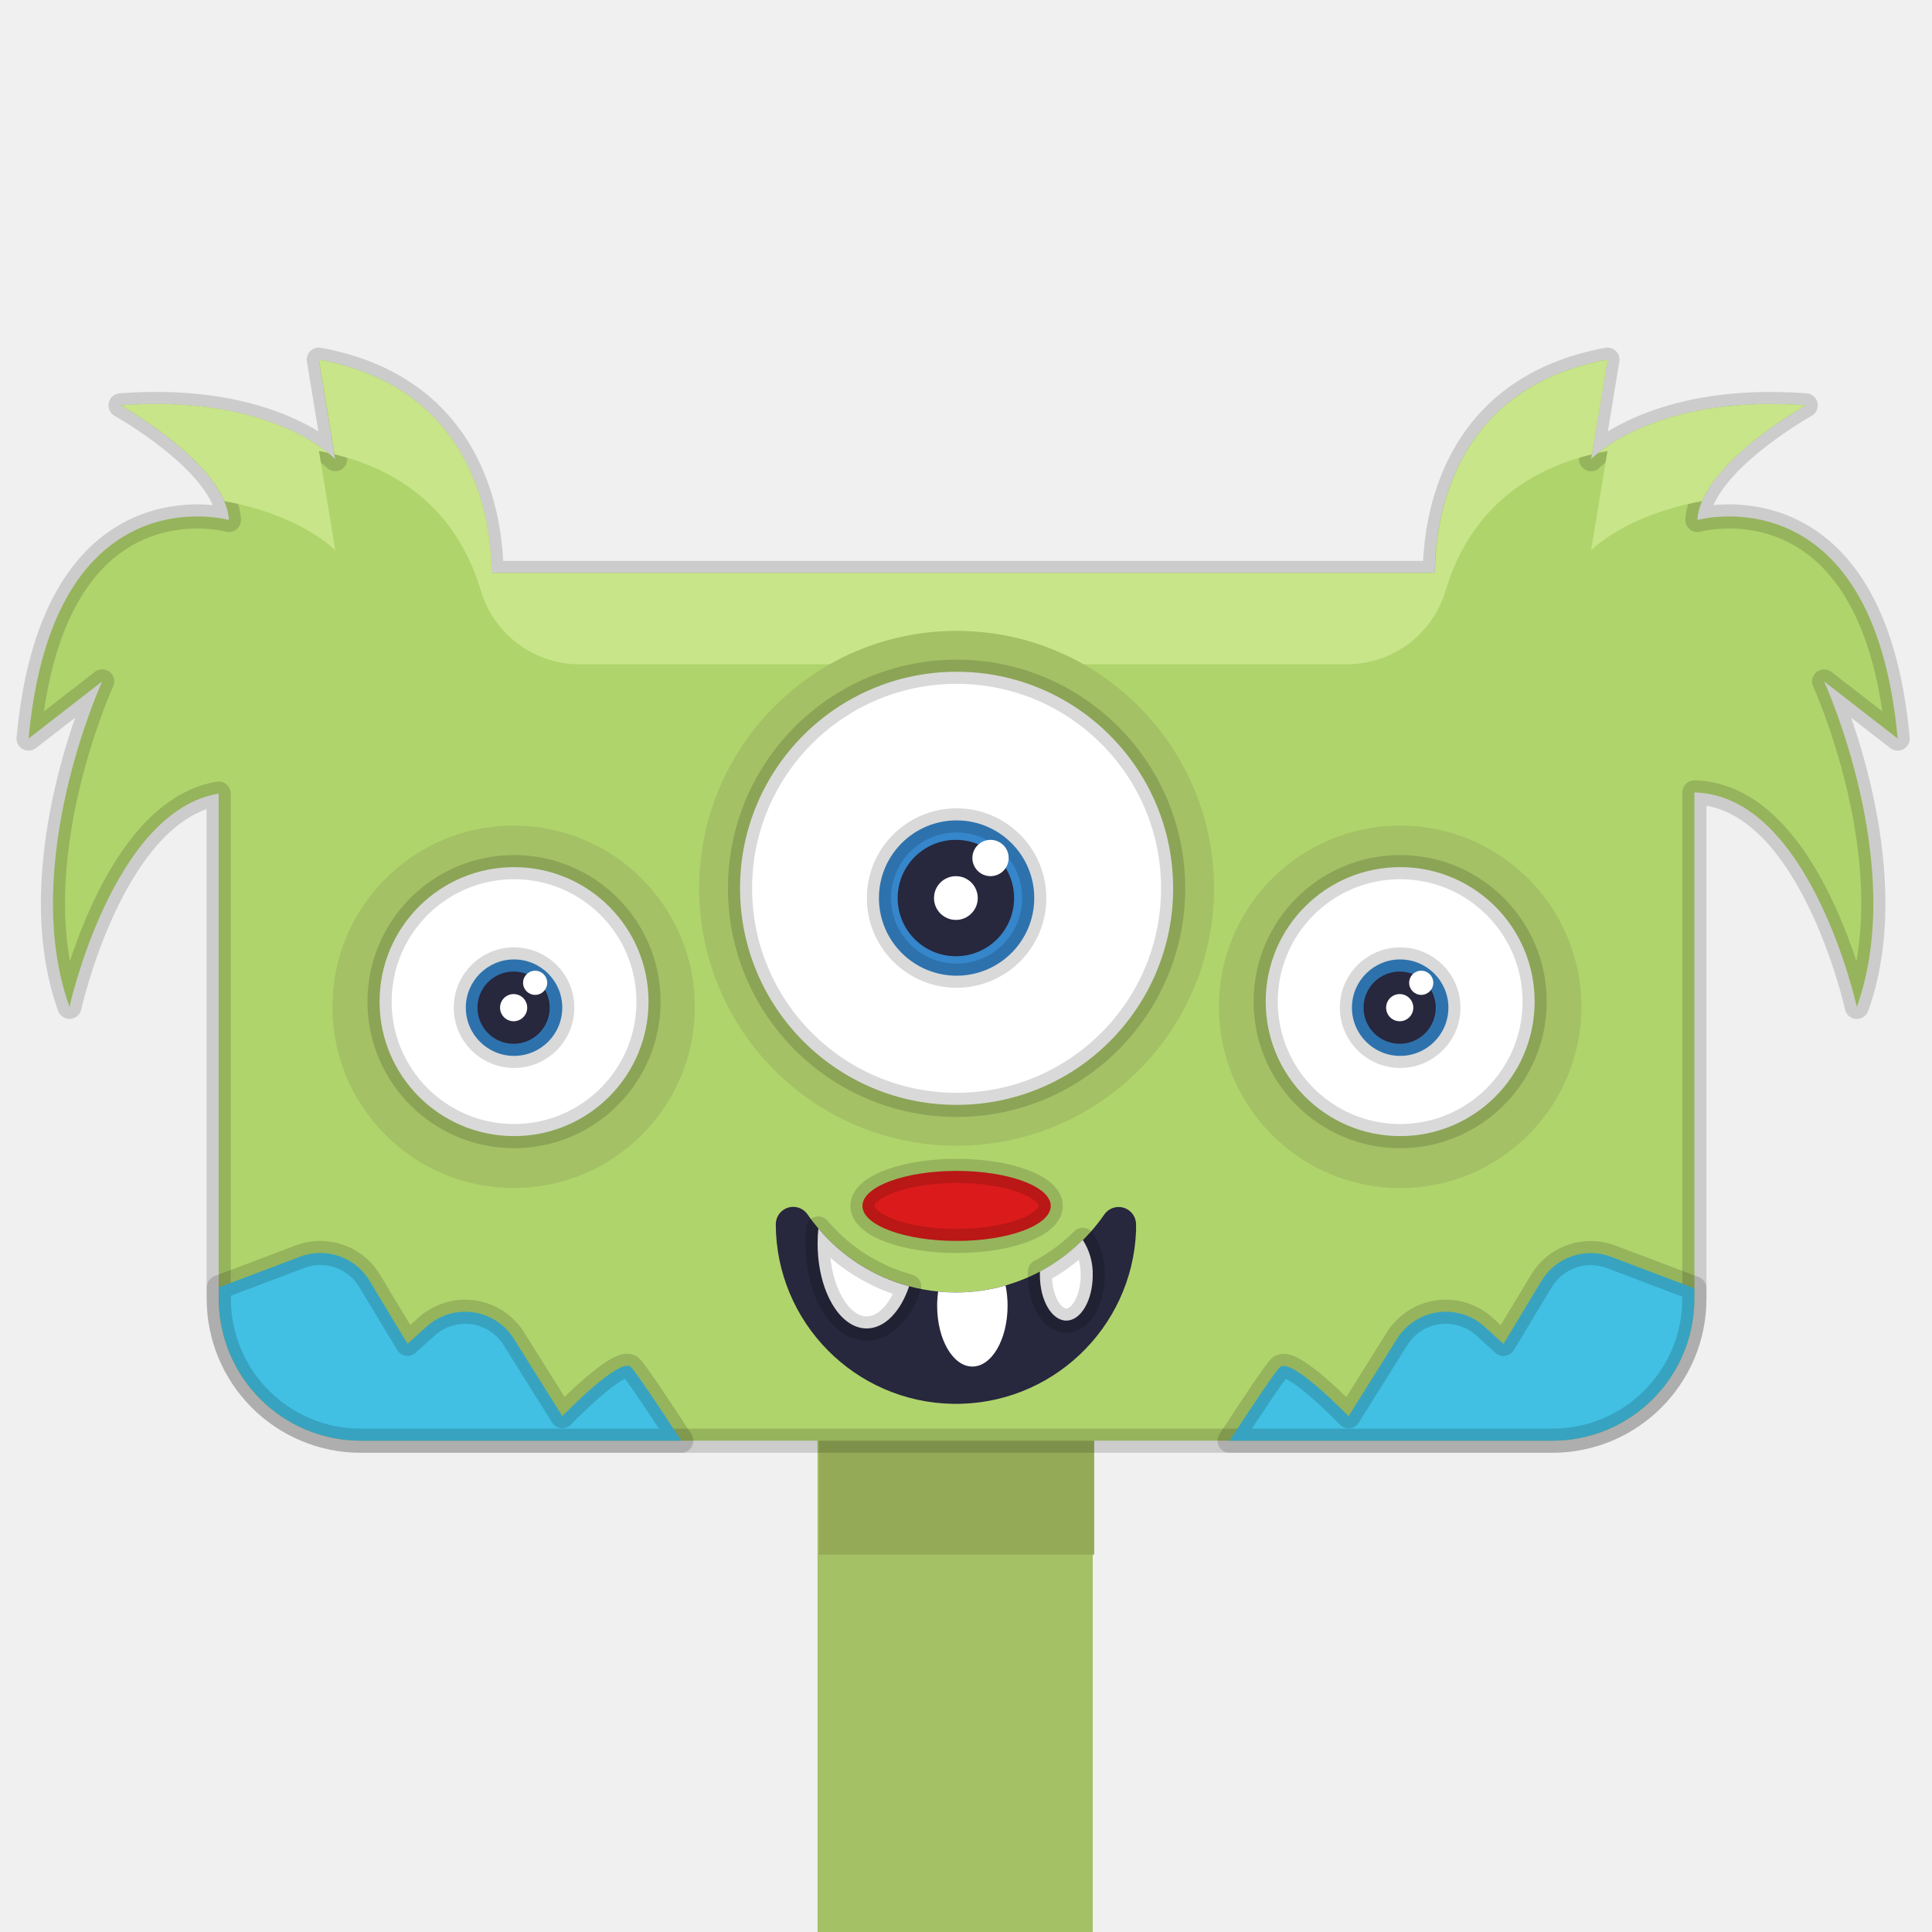
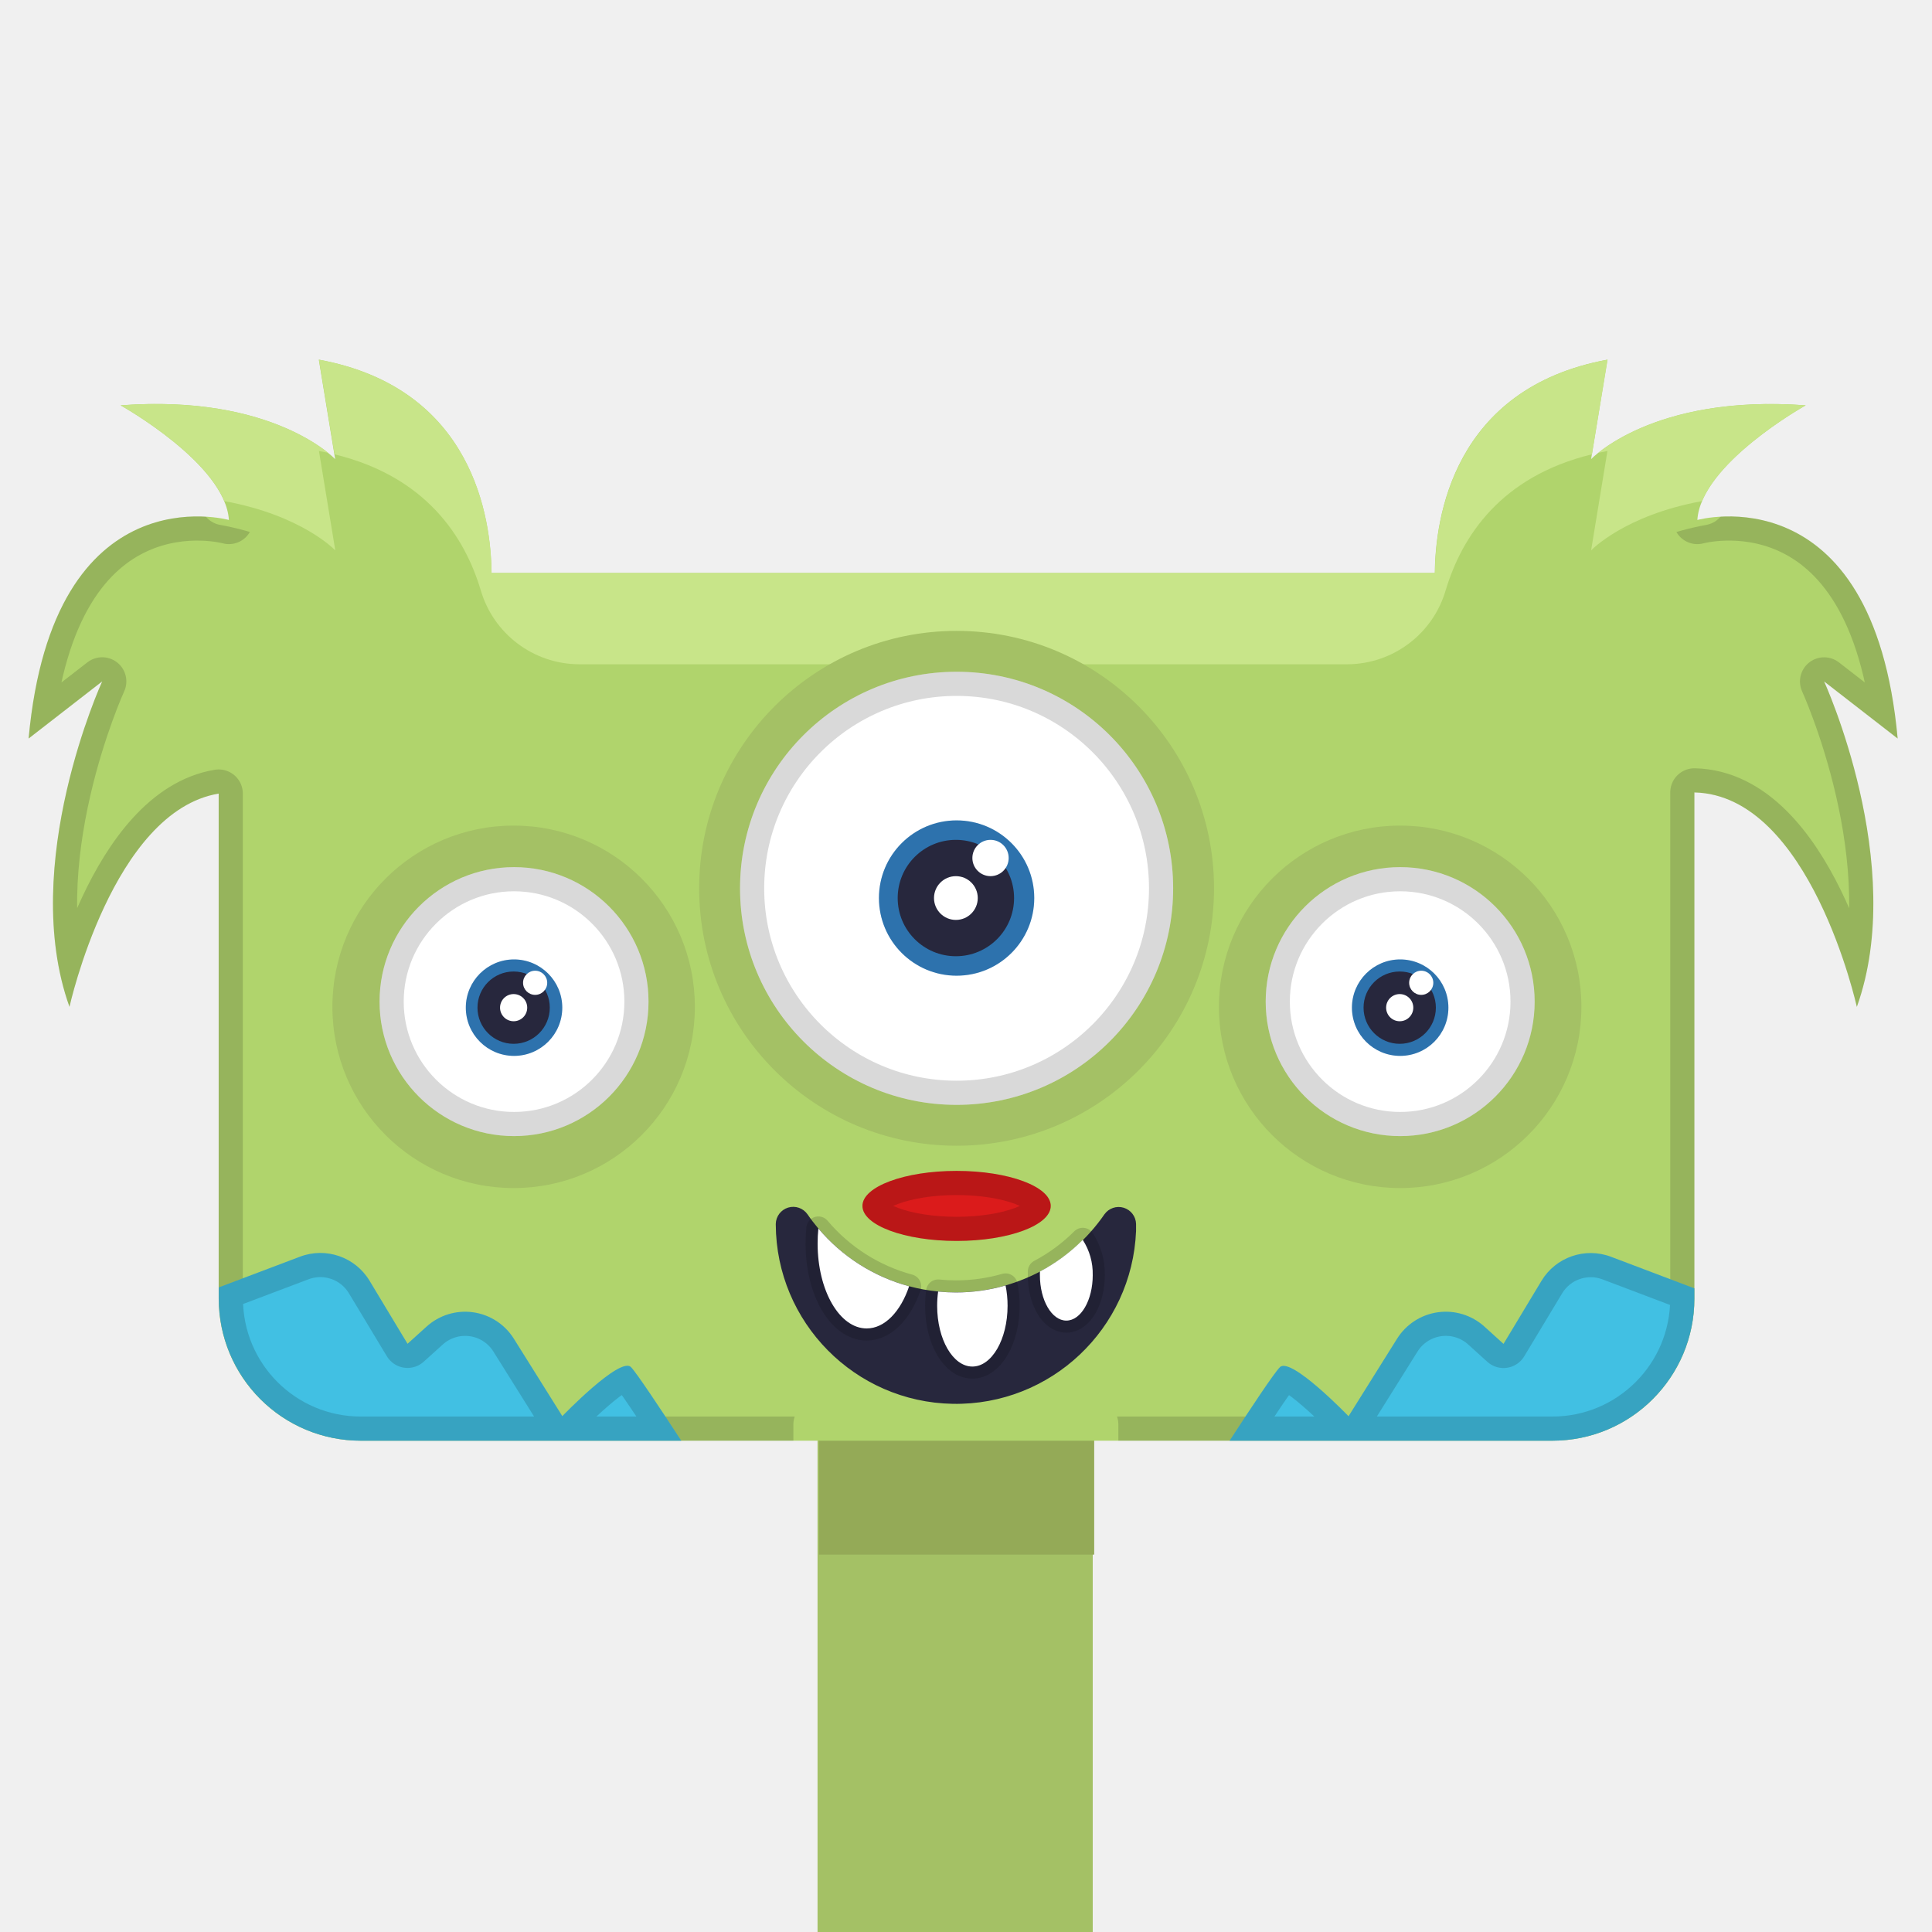
<svg xmlns="http://www.w3.org/2000/svg" id="Layer_1" viewBox="0 0 160 160">
  <defs>
    <style>.cls-1{fill:#a4c165;}.cls-2{fill:#db1b1b;}.cls-3{fill:#c8e589;}.cls-4{fill:#b0d46c;}.cls-5{fill:#41c0e3;}.cls-6{fill:#fff;}.cls-7{fill:#3586cb;}.cls-8{fill:#94aa57;}.cls-9{fill:#27273d;}</style>
  </defs>
  <g id="Avatars">
    <g id="Artboard">
      <g id="Monsters">
        <g id="_50-Monsters-Avatar-Icons_13">
          <g id="Icons">
-             <path id="Path" class="cls-1" d="M90.496,117.966v45.325c-7.568,1.009-15.241.941-22.791-.2v-45.125h22.791Z" />
-             <rect id="Rectangle" class="cls-8" x="67.825" y="117.966" width="22.791" height="10.781" />
-             <path id="Path-2" class="cls-4" d="M157.156,61.162c-2.031-22.166-16.588-18.1-16.588-18.1.288-4.659,8.972-9.494,8.972-9.494-12.697-.938-17.772,4.456-17.772,4.456l1.353-8.238c-12.812,2.359-14.259,13.2-14.297,17.666H40.7c-.037-4.466-1.475-15.312-14.297-17.666l1.353,8.238s-5.075-5.409-17.772-4.456c0,0,8.684,4.834,8.972,9.494,0,0-14.556-4.062-16.587,18.1l6.094-4.731s-6.941,15.159-2.709,26.95c0,0,3.569-16.2,12.356-17.659v41.831c-0,3.121,1.241,6.114,3.449,8.32,2.208,2.206,5.202,3.443,8.323,3.44h98.681c6.495,0,11.759-5.265,11.759-11.759v-41.928c9.591.219,13.453,17.759,13.453,17.759,4.231-11.791-2.709-26.95-2.709-26.95l6.091,4.728Z" stroke="#000" stroke-opacity="0.15" stroke-width="2" stroke-linejoin="round" />
-             <path id="Path-3" class="cls-3" d="M26.415,37.35l1.353,8.234s-2.728-2.906-9.188-4.084c-1.734-4.116-8.584-7.931-8.584-7.931,10.234-.769,15.519,2.6,17.187,3.934-.259-.053-.497-.106-.769-.153Z" />
-             <path id="Path-4" class="cls-3" d="M131.837,37.625c-7.562,1.837-10.775,6.809-12.109,11.25-1.054,3.617-4.358,6.112-8.125,6.138h-63.666c-3.767-.026-7.07-2.521-8.125-6.138-1.331-4.441-4.547-9.412-12.106-11.25l-1.291-7.838c12.812,2.359,14.259,13.2,14.297,17.666h78.125c.037-4.466,1.475-15.312,14.297-17.666l-1.297,7.838Z" />
-             <path id="Path-5" class="cls-3" d="M149.54,33.569s-6.85,3.816-8.584,7.931c-6.459,1.178-9.188,4.084-9.188,4.084l1.353-8.234c-.256.047-.509.1-.762.153,1.662-1.334,6.947-4.691,17.181-3.934Z" />
-             <circle id="Oval" class="cls-1" cx="79.221" cy="73.566" r="21.319" />
-             <circle id="Oval-2" class="cls-1" cx="115.956" cy="83.381" r="15.009" />
-             <circle id="Oval-3" class="cls-1" cx="42.537" cy="83.381" r="15.009" />
-             <circle id="Oval-4" class="cls-6" cx="79.221" cy="73.566" r="17.934" stroke="#000" stroke-opacity="0.15" stroke-width="2" stroke-linejoin="round" />
-             <circle id="Oval-5" class="cls-7" cx="79.221" cy="74.372" r="6.431" stroke="#000" stroke-opacity="0.15" stroke-width="2" stroke-linejoin="round" />
+             <g fill="#a4c165">
+               <path d="M90.496,117.966v45.325c-7.568,1.009-15.241.941-22.791-.2v-45.125h22.791Z" id="ab0" />
+             </g>
+             <g fill="#94aa57">
+               <rect x="67.825" y="117.966" width="22.791" height="10.781" id="ab1" />
+             </g>
+             <g fill="#b0d46c">
+               <path d="M157.156,61.162c-2.031-22.166-16.588-18.1-16.588-18.1.288-4.659,8.972-9.494,8.972-9.494-12.697-.938-17.772,4.456-17.772,4.456l1.353-8.238c-12.812,2.359-14.259,13.2-14.297,17.666H40.7c-.037-4.466-1.475-15.312-14.297-17.666l1.353,8.238s-5.075-5.409-17.772-4.456c0,0,8.684,4.834,8.972,9.494,0,0-14.556-4.062-16.587,18.1l6.094-4.731s-6.941,15.159-2.709,26.95c0,0,3.569-16.2,12.356-17.659v41.831c-0,3.121,1.241,6.114,3.449,8.32,2.208,2.206,5.202,3.443,8.323,3.44h98.681c6.495,0,11.759-5.265,11.759-11.759v-41.928c9.591.219,13.453,17.759,13.453,17.759,4.231-11.791-2.709-26.95-2.709-26.95l6.091,4.728Z" id="ab2" />
+             </g>
+             <mask id="am2" maskUnits="userSpaceOnUse" x="0" y="0" width="160" height="160">
+               <use href="#ab2" fill="#fff" />
+               <use href="#ab0" fill="#000" stroke="#000" stroke-width="4" stroke-linejoin="round" />
+               <use href="#ab1" fill="#000" stroke="#000" stroke-width="4" stroke-linejoin="round" />
+               <use href="#ab3" fill="#000" stroke="#000" stroke-width="4" stroke-linejoin="round" />
+               <use href="#ab4" fill="#000" stroke="#000" stroke-width="4" stroke-linejoin="round" />
+               <use href="#ab5" fill="#000" stroke="#000" stroke-width="4" stroke-linejoin="round" />
+               <use href="#ab6" fill="#000" stroke="#000" stroke-width="4" stroke-linejoin="round" />
+               <use href="#ab7" fill="#000" stroke="#000" stroke-width="4" stroke-linejoin="round" />
+               <use href="#ab8" fill="#000" stroke="#000" stroke-width="4" stroke-linejoin="round" />
+             </mask>
+             <use href="#ab2" fill="none" stroke="#000" stroke-opacity="0.15" stroke-width="4" stroke-linejoin="round" mask="url(#am2)" />
+             <g fill="#c8e589">
+               <path d="M26.415,37.35l1.353,8.234s-2.728-2.906-9.188-4.084c-1.734-4.116-8.584-7.931-8.584-7.931,10.234-.769,15.519,2.6,17.187,3.934-.259-.053-.497-.106-.769-.153Z" id="ab3" />
+             </g>
+             <g fill="#c8e589">
+               <path d="M131.837,37.625c-7.562,1.837-10.775,6.809-12.109,11.25-1.054,3.617-4.358,6.112-8.125,6.138h-63.666c-3.767-.026-7.07-2.521-8.125-6.138-1.331-4.441-4.547-9.412-12.106-11.25l-1.291-7.838c12.812,2.359,14.259,13.2,14.297,17.666h78.125c.037-4.466,1.475-15.312,14.297-17.666l-1.297,7.838Z" id="ab4" />
+             </g>
+             <g fill="#c8e589">
+               <path d="M149.54,33.569s-6.85,3.816-8.584,7.931c-6.459,1.178-9.188,4.084-9.188,4.084l1.353-8.234c-.256.047-.509.1-.762.153,1.662-1.334,6.947-4.691,17.181-3.934Z" id="ab5" />
+             </g>
+             <g fill="#a4c165">
+               <circle cx="79.221" cy="73.566" r="21.319" id="ab6" />
+             </g>
+             <g fill="#a4c165">
+               <circle cx="115.956" cy="83.381" r="15.009" id="ab7" />
+             </g>
+             <g fill="#a4c165">
+               <circle cx="42.537" cy="83.381" r="15.009" id="ab8" />
+             </g>
+             <g fill="#fff">
+               <circle cx="79.221" cy="73.566" r="17.934" id="ab9" />
+             </g>
+             <mask id="am9" maskUnits="userSpaceOnUse" x="0" y="0" width="160" height="160">
+               <use href="#ab9" fill="#fff" />
+             </mask>
+             <use href="#ab9" fill="none" stroke="#000" stroke-opacity="0.15" stroke-width="4" stroke-linejoin="round" mask="url(#am9)" />
+             <g fill="#3586cb">
+               <circle cx="79.221" cy="74.372" r="6.431" id="ab10" />
+             </g>
+             <mask id="am10" maskUnits="userSpaceOnUse" x="0" y="0" width="160" height="160">
+               <use href="#ab10" fill="#fff" />
+             </mask>
+             <use href="#ab10" fill="none" stroke="#000" stroke-opacity="0.15" stroke-width="4" stroke-linejoin="round" mask="url(#am10)" />
            <circle id="Oval-6" class="cls-9" cx="79.162" cy="74.372" r="4.819" />
            <circle id="Oval-7" class="cls-6" cx="82.031" cy="71.056" r="1.503" />
            <circle id="Oval-8" class="cls-6" cx="79.162" cy="74.372" r="1.812" />
-             <circle id="Oval-9" class="cls-6" cx="115.956" cy="82.95" r="11.137" stroke="#000" stroke-opacity="0.15" stroke-width="2" stroke-linejoin="round" />
-             <circle id="Oval-10" class="cls-7" cx="115.956" cy="83.45" r="3.994" stroke="#000" stroke-opacity="0.15" stroke-width="2" stroke-linejoin="round" />
+             <g fill="#fff">
+               <circle cx="115.956" cy="82.95" r="11.137" id="ab14" />
+             </g>
+             <mask id="am14" maskUnits="userSpaceOnUse" x="0" y="0" width="160" height="160">
+               <use href="#ab14" fill="#fff" />
+             </mask>
+             <use href="#ab14" fill="none" stroke="#000" stroke-opacity="0.15" stroke-width="4" stroke-linejoin="round" mask="url(#am14)" />
+             <g fill="#3586cb">
+               <circle cx="115.956" cy="83.45" r="3.994" id="ab15" />
+             </g>
+             <mask id="am15" maskUnits="userSpaceOnUse" x="0" y="0" width="160" height="160">
+               <use href="#ab15" fill="#fff" />
+             </mask>
+             <use href="#ab15" fill="none" stroke="#000" stroke-opacity="0.15" stroke-width="4" stroke-linejoin="round" mask="url(#am15)" />
            <circle id="Oval-11" class="cls-9" cx="115.918" cy="83.45" r="2.994" />
            <circle id="Oval-12" class="cls-6" cx="117.7" cy="81.391" r="1" />
            <circle id="Oval-13" class="cls-6" cx="115.918" cy="83.45" r="1.125" />
-             <circle id="Oval-14" class="cls-6" cx="42.571" cy="82.95" r="11.137" stroke="#000" stroke-opacity="0.15" stroke-width="2" stroke-linejoin="round" />
-             <circle id="Oval-15" class="cls-7" cx="42.571" cy="83.45" r="3.994" stroke="#000" stroke-opacity="0.15" stroke-width="2" stroke-linejoin="round" />
+             <g fill="#fff">
+               <circle cx="42.571" cy="82.95" r="11.137" id="ab19" />
+             </g>
+             <mask id="am19" maskUnits="userSpaceOnUse" x="0" y="0" width="160" height="160">
+               <use href="#ab19" fill="#fff" />
+             </mask>
+             <use href="#ab19" fill="none" stroke="#000" stroke-opacity="0.15" stroke-width="4" stroke-linejoin="round" mask="url(#am19)" />
+             <g fill="#3586cb">
+               <circle cx="42.571" cy="83.45" r="3.994" id="ab20" />
+             </g>
+             <mask id="am20" maskUnits="userSpaceOnUse" x="0" y="0" width="160" height="160">
+               <use href="#ab20" fill="#fff" />
+             </mask>
+             <use href="#ab20" fill="none" stroke="#000" stroke-opacity="0.15" stroke-width="4" stroke-linejoin="round" mask="url(#am20)" />
            <circle id="Oval-16" class="cls-9" cx="42.537" cy="83.45" r="2.994" />
            <circle id="Oval-17" class="cls-6" cx="44.318" cy="81.391" r="1" />
            <circle id="Oval-18" class="cls-6" cx="42.537" cy="83.45" r="1.125" />
            <path id="Path-6" class="cls-9" d="M94.084,101.362v.581c-.33,8.104-7.071,14.461-15.18,14.316-8.109-.145-14.618-6.74-14.658-14.851v-.05c.014-.625.428-1.17,1.026-1.351.598-.181,1.245.044,1.602.557.28.409.582.803.903,1.181,1.961,2.323,4.586,3.99,7.522,4.778.787.212,1.591.357,2.403.434.488.05.978.075,1.469.075,4.912-.005,9.508-2.423,12.294-6.469.36-.505,1.002-.724,1.596-.543.593.181,1.005.72,1.023,1.34Z" />
-             <path id="Path-7" class="cls-6" d="M75.29,106.525c-.703,2.087-2.019,3.491-3.516,3.491-2.25,0-4.062-3.144-4.062-7.025-.002-.417.019-.835.062-1.25,1.959,2.324,4.581,3.993,7.516,4.784Z" stroke="#000" stroke-opacity="0.15" stroke-width="2" stroke-linejoin="round" />
-             <path id="Path-8" class="cls-6" d="M83.443,108.141c0,2.778-1.306,5.031-2.916,5.031s-2.916-2.253-2.916-5.031c-0-.395.027-.79.081-1.181.488.05.978.075,1.469.075,1.392.002,2.778-.193,4.116-.578.112.554.168,1.119.166,1.684h0Z" />
-             <path id="Path-9" class="cls-6" d="M90.496,105.6c0,2.078-.978,3.766-2.188,3.766-1.209,0-2.188-1.688-2.188-3.766v-.297c1.307-.693,2.504-1.576,3.55-2.622.562.868.849,1.885.825,2.919Z" stroke="#000" stroke-opacity="0.15" stroke-width="2" stroke-linejoin="round" />
-             <path id="Path-10" class="cls-5" d="M56.418,119.312h-26.537c-6.495,0-11.759-5.265-11.759-11.759v-.938l6.722-2.541c2.15-.815,4.575.024,5.762,1.994l3.144,5.219,1.578-1.425c1.045-.945,2.454-1.379,3.849-1.184,1.395.194,2.632.996,3.379,2.191l4.013,6.409s4.784-4.963,5.684-4.062c.469.481,2.412,3.406,4.166,6.097Z" stroke="#000" stroke-opacity="0.15" stroke-width="2" stroke-linejoin="round" />
-             <path id="Path-11" class="cls-5" d="M140.318,106.697v.856c0,6.493-5.263,11.758-11.756,11.759h-26.731c1.75-2.691,3.694-5.625,4.166-6.088.903-.9,5.684,4.062,5.684,4.062l4.012-6.409c.747-1.199,1.987-2.005,3.386-2.2,1.399-.195,2.812.241,3.858,1.19l1.578,1.428,3.141-5.216c1.185-1.972,3.612-2.812,5.763-1.997l6.9,2.613Z" stroke="#000" stroke-opacity="0.15" stroke-width="2" stroke-linejoin="round" />
-             <ellipse id="Oval-19" class="cls-2" cx="79.221" cy="99.869" rx="7.797" ry="2.9" stroke="#000" stroke-opacity="0.15" stroke-width="2" stroke-linejoin="round" />
+             <use href="#ab25" fill="none" stroke="#000" stroke-opacity="0.15" stroke-width="2" stroke-linejoin="round" />
+             <g fill="#fff">
+               <path d="M75.29,106.525c-.703,2.087-2.019,3.491-3.516,3.491-2.25,0-4.062-3.144-4.062-7.025-.002-.417.019-.835.062-1.25,1.959,2.324,4.581,3.993,7.516,4.784Z" id="ab25" />
+             </g>
+             <use href="#ab26" fill="none" stroke="#000" stroke-opacity="0.15" stroke-width="2" stroke-linejoin="round" />
+             <g fill="#fff">
+               <path d="M83.443,108.141c0,2.778-1.306,5.031-2.916,5.031s-2.916-2.253-2.916-5.031c-0-.395.027-.79.081-1.181.488.05.978.075,1.469.075,1.392.002,2.778-.193,4.116-.578.112.554.168,1.119.166,1.684h0Z" id="ab26" />
+             </g>
+             <use href="#ab27" fill="none" stroke="#000" stroke-opacity="0.15" stroke-width="2" stroke-linejoin="round" />
+             <g fill="#fff">
+               <path d="M90.496,105.6c0,2.078-.978,3.766-2.188,3.766-1.209,0-2.188-1.688-2.188-3.766v-.297c1.307-.693,2.504-1.576,3.55-2.622.562.868.849,1.885.825,2.919Z" id="ab27" />
+             </g>
+             <g fill="#41c0e3">
+               <path d="M56.418,119.312h-26.537c-6.495,0-11.759-5.265-11.759-11.759v-.938l6.722-2.541c2.15-.815,4.575.024,5.762,1.994l3.144,5.219,1.578-1.425c1.045-.945,2.454-1.379,3.849-1.184,1.395.194,2.632.996,3.379,2.191l4.013,6.409s4.784-4.963,5.684-4.062c.469.481,2.412,3.406,4.166,6.097Z" id="ab28" />
+             </g>
+             <mask id="am28" maskUnits="userSpaceOnUse" x="0" y="0" width="160" height="160">
+               <use href="#ab28" fill="#fff" />
+             </mask>
+             <use href="#ab28" fill="none" stroke="#000" stroke-opacity="0.15" stroke-width="4" stroke-linejoin="round" mask="url(#am28)" />
+             <g fill="#41c0e3">
+               <path d="M140.318,106.697v.856c0,6.493-5.263,11.758-11.756,11.759h-26.731c1.75-2.691,3.694-5.625,4.166-6.088.903-.9,5.684,4.062,5.684,4.062l4.012-6.409c.747-1.199,1.987-2.005,3.386-2.2,1.399-.195,2.812.241,3.858,1.19l1.578,1.428,3.141-5.216c1.185-1.972,3.612-2.812,5.763-1.997l6.9,2.613Z" id="ab29" />
+             </g>
+             <mask id="am29" maskUnits="userSpaceOnUse" x="0" y="0" width="160" height="160">
+               <use href="#ab29" fill="#fff" />
+             </mask>
+             <use href="#ab29" fill="none" stroke="#000" stroke-opacity="0.15" stroke-width="4" stroke-linejoin="round" mask="url(#am29)" />
+             <g fill="#db1b1b">
+               <ellipse cx="79.221" cy="99.869" rx="7.797" ry="2.9" id="ab30" />
+             </g>
+             <mask id="am30" maskUnits="userSpaceOnUse" x="0" y="0" width="160" height="160">
+               <use href="#ab30" fill="#fff" />
+             </mask>
+             <use href="#ab30" fill="none" stroke="#000" stroke-opacity="0.15" stroke-width="4" stroke-linejoin="round" mask="url(#am30)" />
          </g>
        </g>
      </g>
    </g>
  </g>
</svg>
